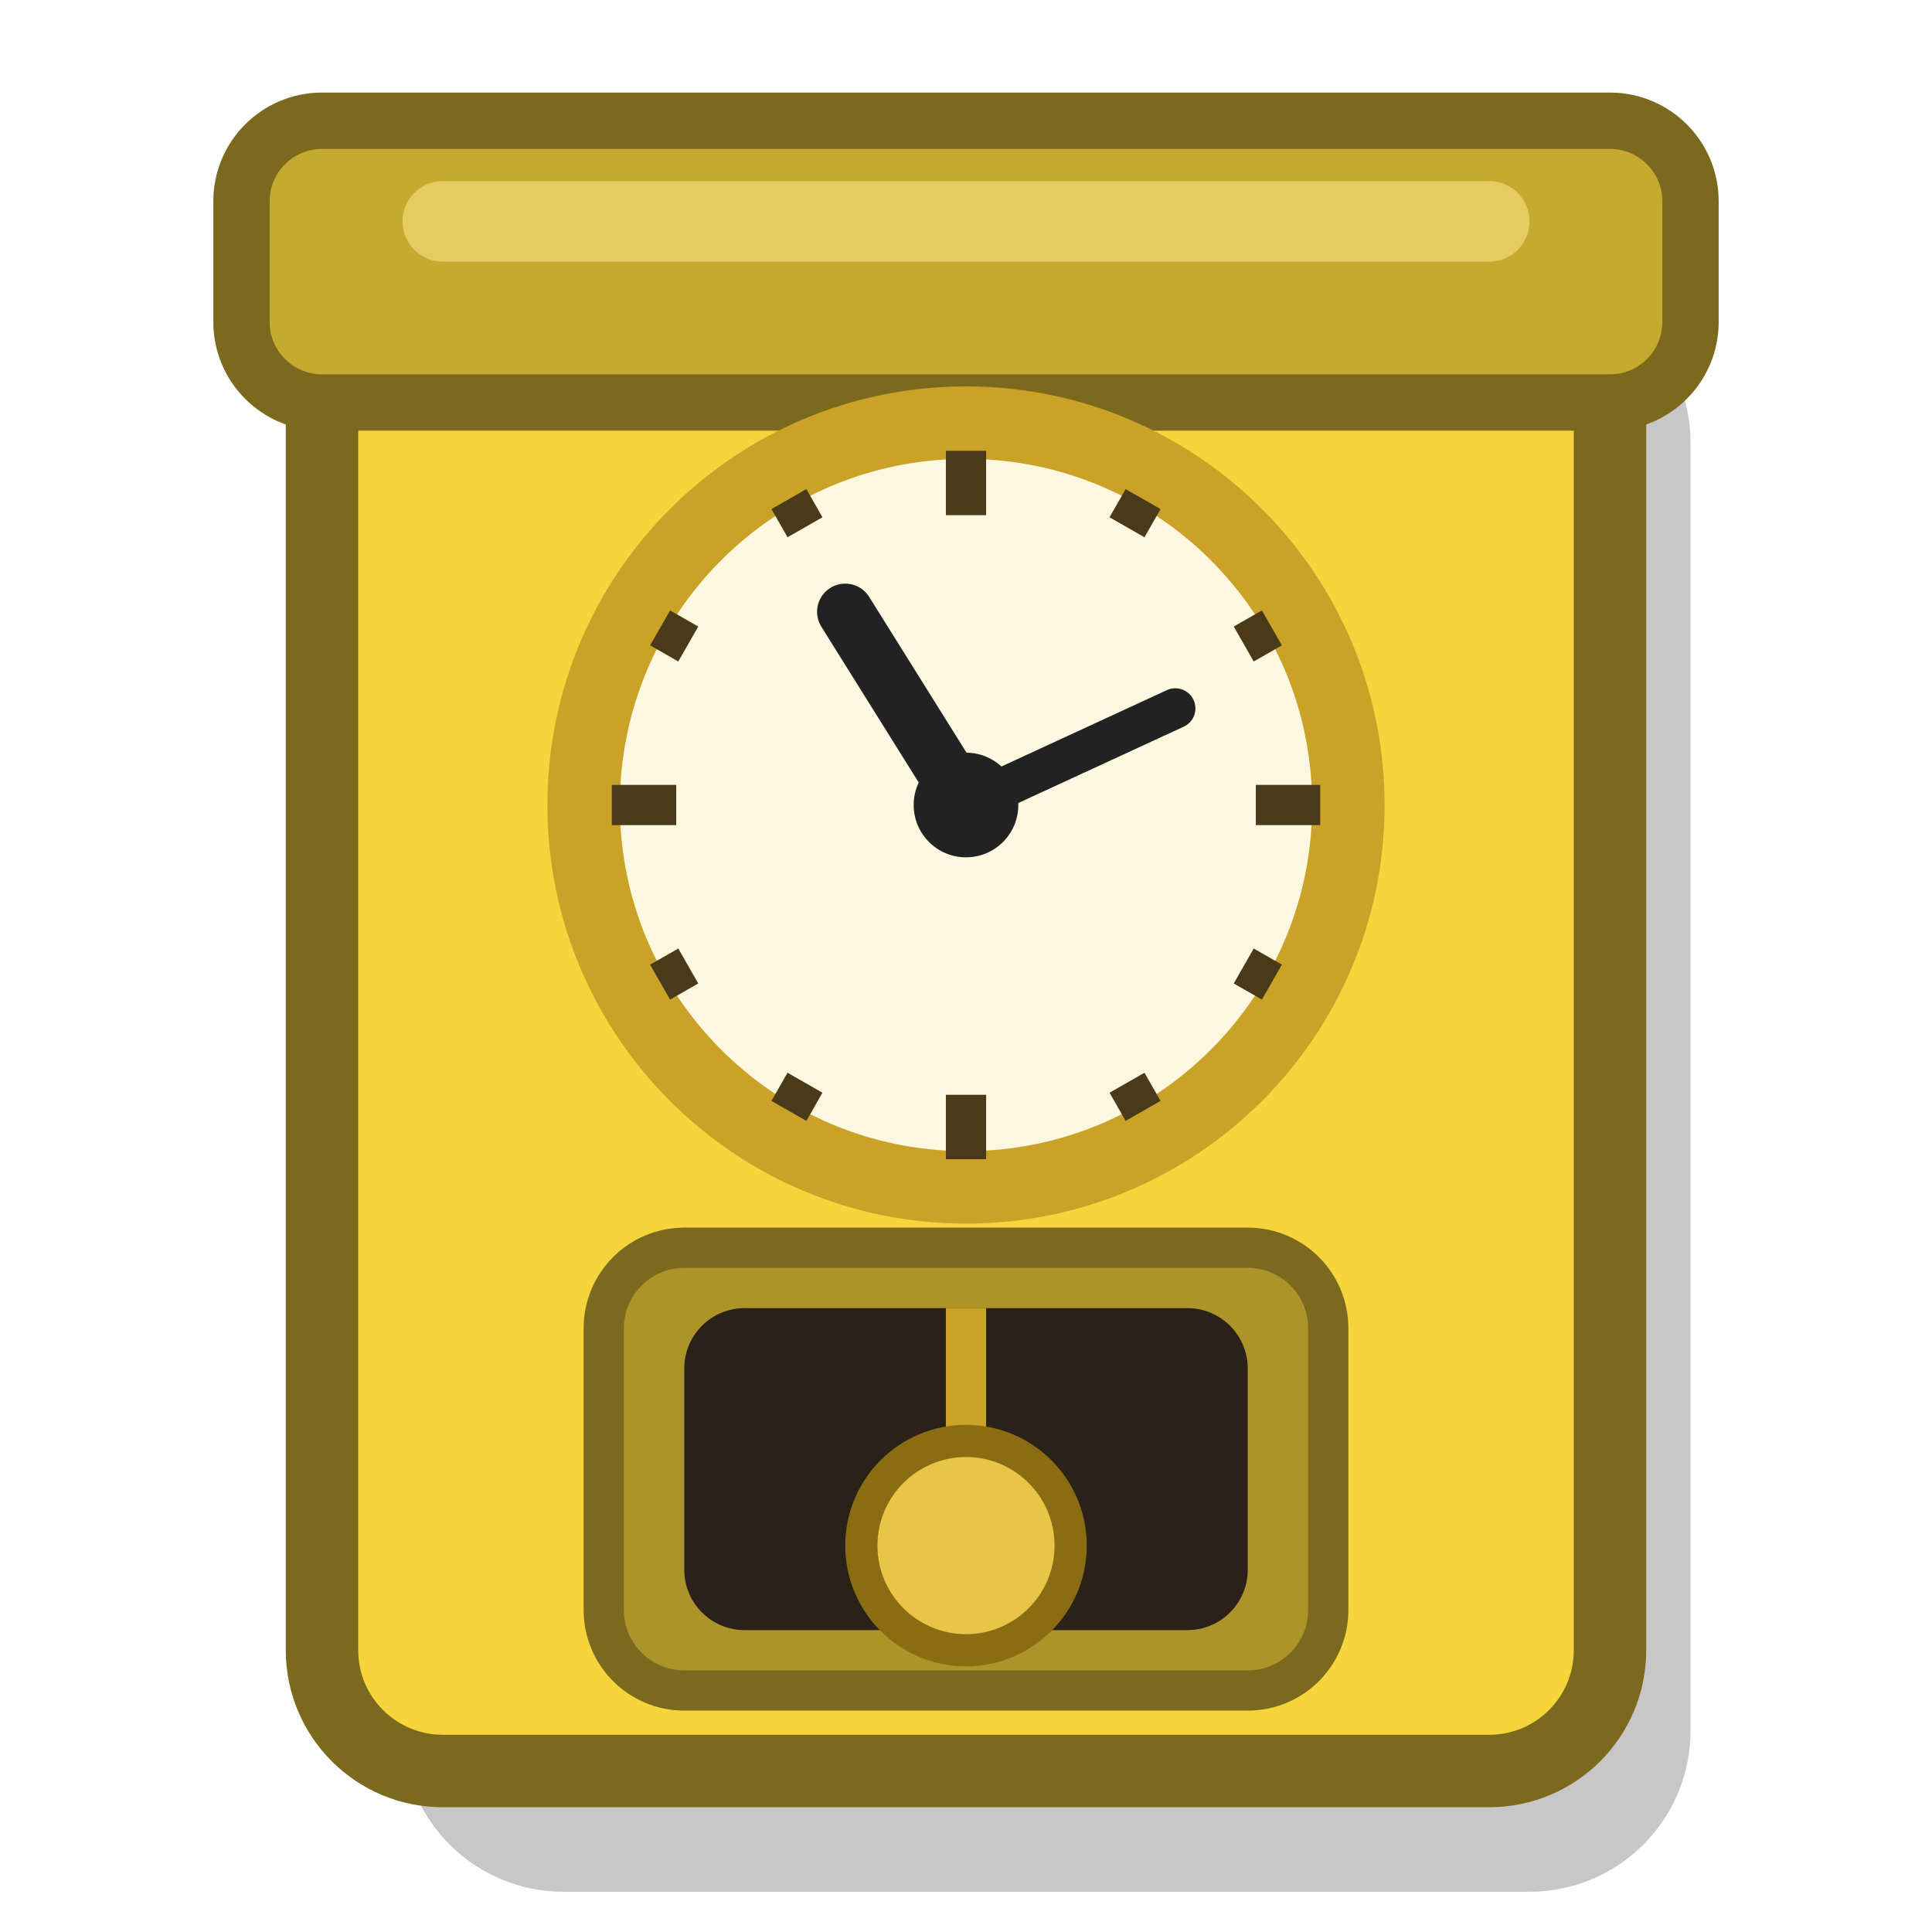
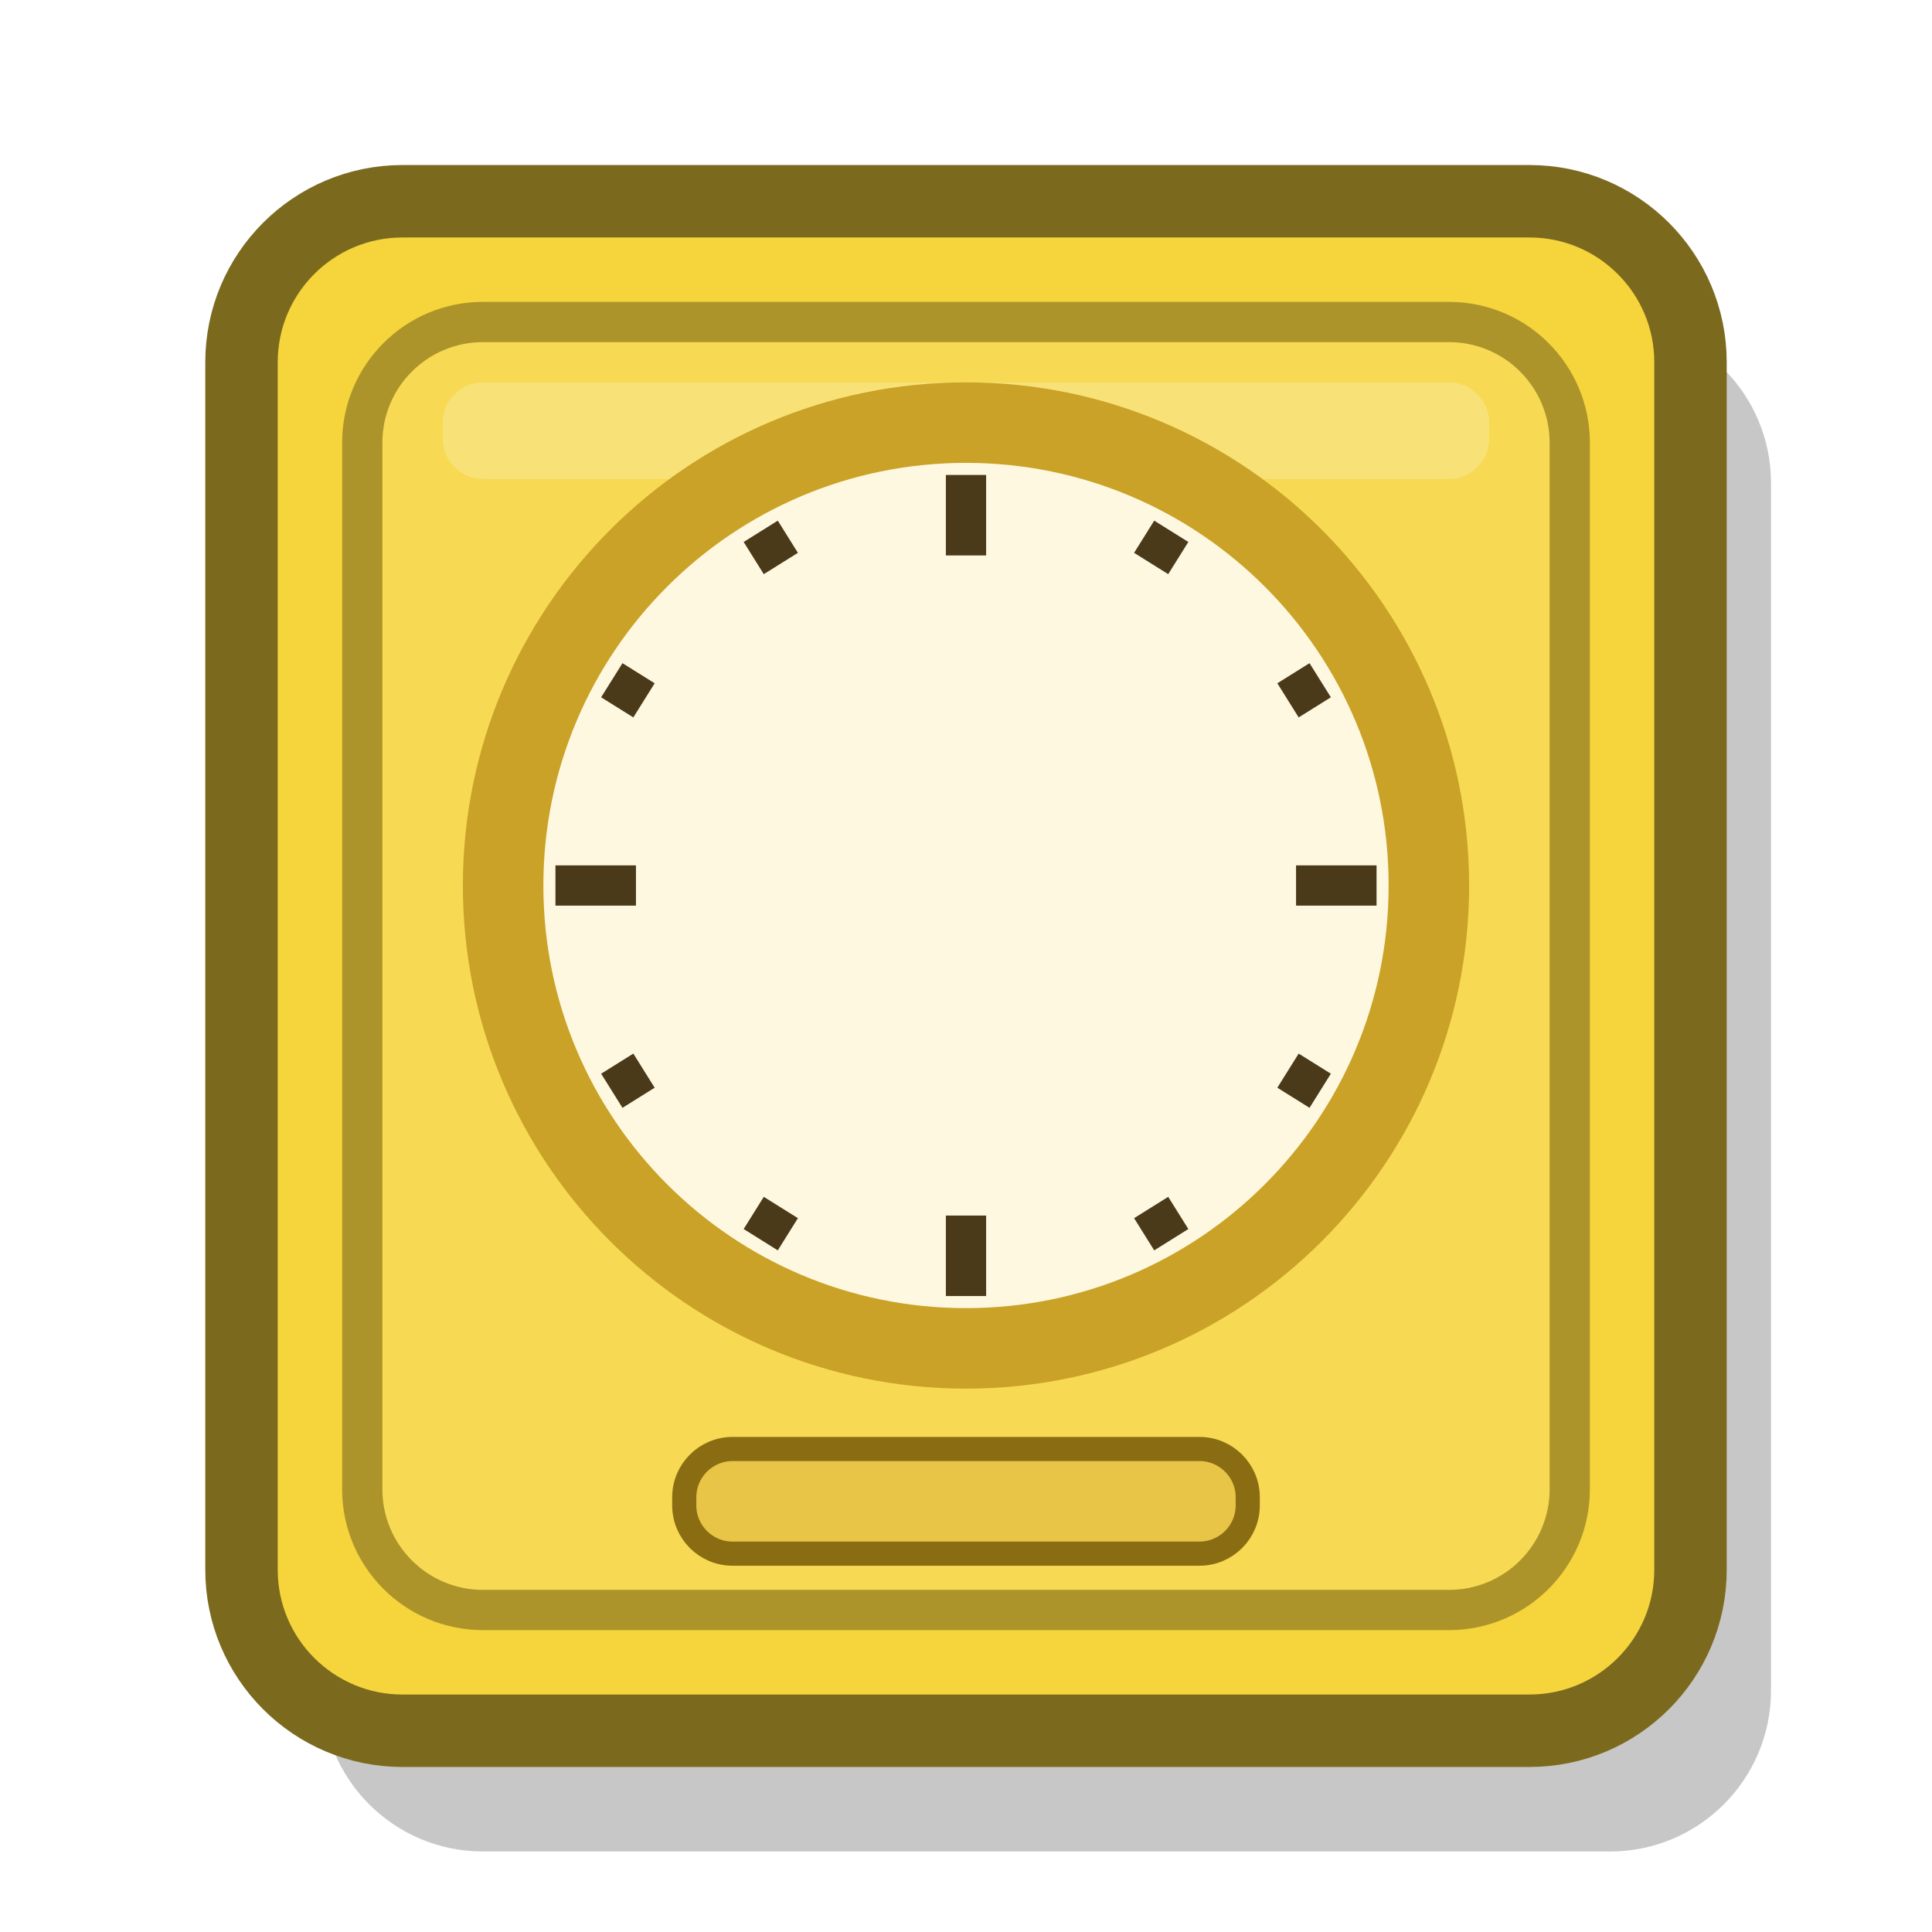
<svg xmlns="http://www.w3.org/2000/svg" width="96" height="96" viewBox="0 0 48 48">
-   <rect x="10" y="7" width="32" height="40" rx="4" fill="#000" opacity="0.22" />
-   <rect x="8" y="4" width="32" height="40" rx="3" fill="#f6d43c" stroke="#7b6a1e" stroke-width="1.8" />
-   <rect x="6" y="3" width="36" height="7" rx="2" fill="#c5aa30" stroke="#7b6a1e" stroke-width="1.4" />
-   <rect x="10" y="4.5" width="28" height="2" rx="1" fill="#f9e380" opacity="0.6" />
-   <circle cx="24" cy="20" r="9.5" fill="#fff8e0" stroke="#c9a227" stroke-width="1.8" />
-   <line x1="24.0" y1="12.8" x2="24.0" y2="11.2" stroke="#4a3a1a" stroke-width="1" />
-   <line x1="28.0" y1="13.1" x2="28.4" y2="12.4" stroke="#4a3a1a" stroke-width="1" />
-   <line x1="30.9" y1="16.0" x2="31.6" y2="15.6" stroke="#4a3a1a" stroke-width="1" />
-   <line x1="31.2" y1="20.0" x2="32.8" y2="20.0" stroke="#4a3a1a" stroke-width="1" />
-   <line x1="30.9" y1="24.0" x2="31.6" y2="24.4" stroke="#4a3a1a" stroke-width="1" />
-   <line x1="28.0" y1="26.9" x2="28.4" y2="27.6" stroke="#4a3a1a" stroke-width="1" />
-   <line x1="24.0" y1="27.2" x2="24.0" y2="28.8" stroke="#4a3a1a" stroke-width="1" />
-   <line x1="20.0" y1="26.9" x2="19.6" y2="27.6" stroke="#4a3a1a" stroke-width="1" />
-   <line x1="17.1" y1="24.0" x2="16.4" y2="24.4" stroke="#4a3a1a" stroke-width="1" />
-   <line x1="16.8" y1="20.0" x2="15.2" y2="20.0" stroke="#4a3a1a" stroke-width="1" />
-   <line x1="17.1" y1="16.0" x2="16.4" y2="15.6" stroke="#4a3a1a" stroke-width="1" />
-   <line x1="20.0" y1="13.1" x2="19.6" y2="12.4" stroke="#4a3a1a" stroke-width="1" />
-   <line x1="24" y1="20" x2="21" y2="15.2" stroke="#222" stroke-width="1.4" stroke-linecap="round" />
-   <line x1="24" y1="20" x2="29.2" y2="17.6" stroke="#222" stroke-width="1" stroke-linecap="round" />
-   <circle cx="24" cy="20" r="1.3" fill="#222" />
-   <rect x="15" y="31" width="18" height="11" rx="2" fill="#ac942a" stroke="#7b6a1e" stroke-width="1" />
-   <rect x="17" y="32.5" width="14" height="8" rx="1.5" fill="#2b2118" />
-   <line x1="24" y1="32.5" x2="24" y2="37.6" stroke="#c9a227" stroke-width="1" />
-   <circle cx="24" cy="38.4" r="2.6" fill="#e8c547" stroke="#8a6d12" stroke-width="0.8" />
+   <rect x="8" y="8" width="36" height="38" rx="4" fill="#000" opacity="0.22" />
+   <rect x="6" y="5" width="36" height="38" rx="4" fill="#f6d43c" stroke="#7b6a1e" stroke-width="1.8" />
+   <rect x="9" y="8" width="30" height="32" rx="3" fill="#f7d953" stroke="#ac942a" stroke-width="1" />
+   <rect x="11" y="9.5" width="26" height="2.4" rx="1" fill="#fae794" opacity="0.55" />
+   <circle cx="24" cy="22" r="11.5" fill="#fff8e0" stroke="#c9a227" stroke-width="2" />
+   <line x1="24.0" y1="13.8" x2="24.0" y2="11.8" stroke="#4a3a1a" stroke-width="1" />
+   <line x1="28.6" y1="14.0" x2="29.1" y2="13.2" stroke="#4a3a1a" stroke-width="1" />
+   <line x1="32.0" y1="17.4" x2="32.8" y2="16.9" stroke="#4a3a1a" stroke-width="1" />
+   <line x1="32.2" y1="22.0" x2="34.2" y2="22.0" stroke="#4a3a1a" stroke-width="1" />
+   <line x1="32.0" y1="26.6" x2="32.8" y2="27.1" stroke="#4a3a1a" stroke-width="1" />
+   <line x1="28.6" y1="30.0" x2="29.1" y2="30.8" stroke="#4a3a1a" stroke-width="1" />
+   <line x1="24.0" y1="30.2" x2="24.0" y2="32.2" stroke="#4a3a1a" stroke-width="1" />
+   <line x1="19.4" y1="30.0" x2="18.9" y2="30.8" stroke="#4a3a1a" stroke-width="1" />
+   <line x1="16.0" y1="26.6" x2="15.2" y2="27.1" stroke="#4a3a1a" stroke-width="1" />
+   <line x1="15.8" y1="22.0" x2="13.8" y2="22.0" stroke="#4a3a1a" stroke-width="1" />
+   <line x1="16.0" y1="17.4" x2="15.2" y2="16.9" stroke="#4a3a1a" stroke-width="1" />
+   <line x1="19.4" y1="14.0" x2="18.9" y2="13.2" stroke="#4a3a1a" stroke-width="1" />
+   <rect x="17" y="36" width="14" height="2.6" rx="1.2" fill="#e8c547" stroke="#8a6d12" stroke-width="0.6" />
</svg>
